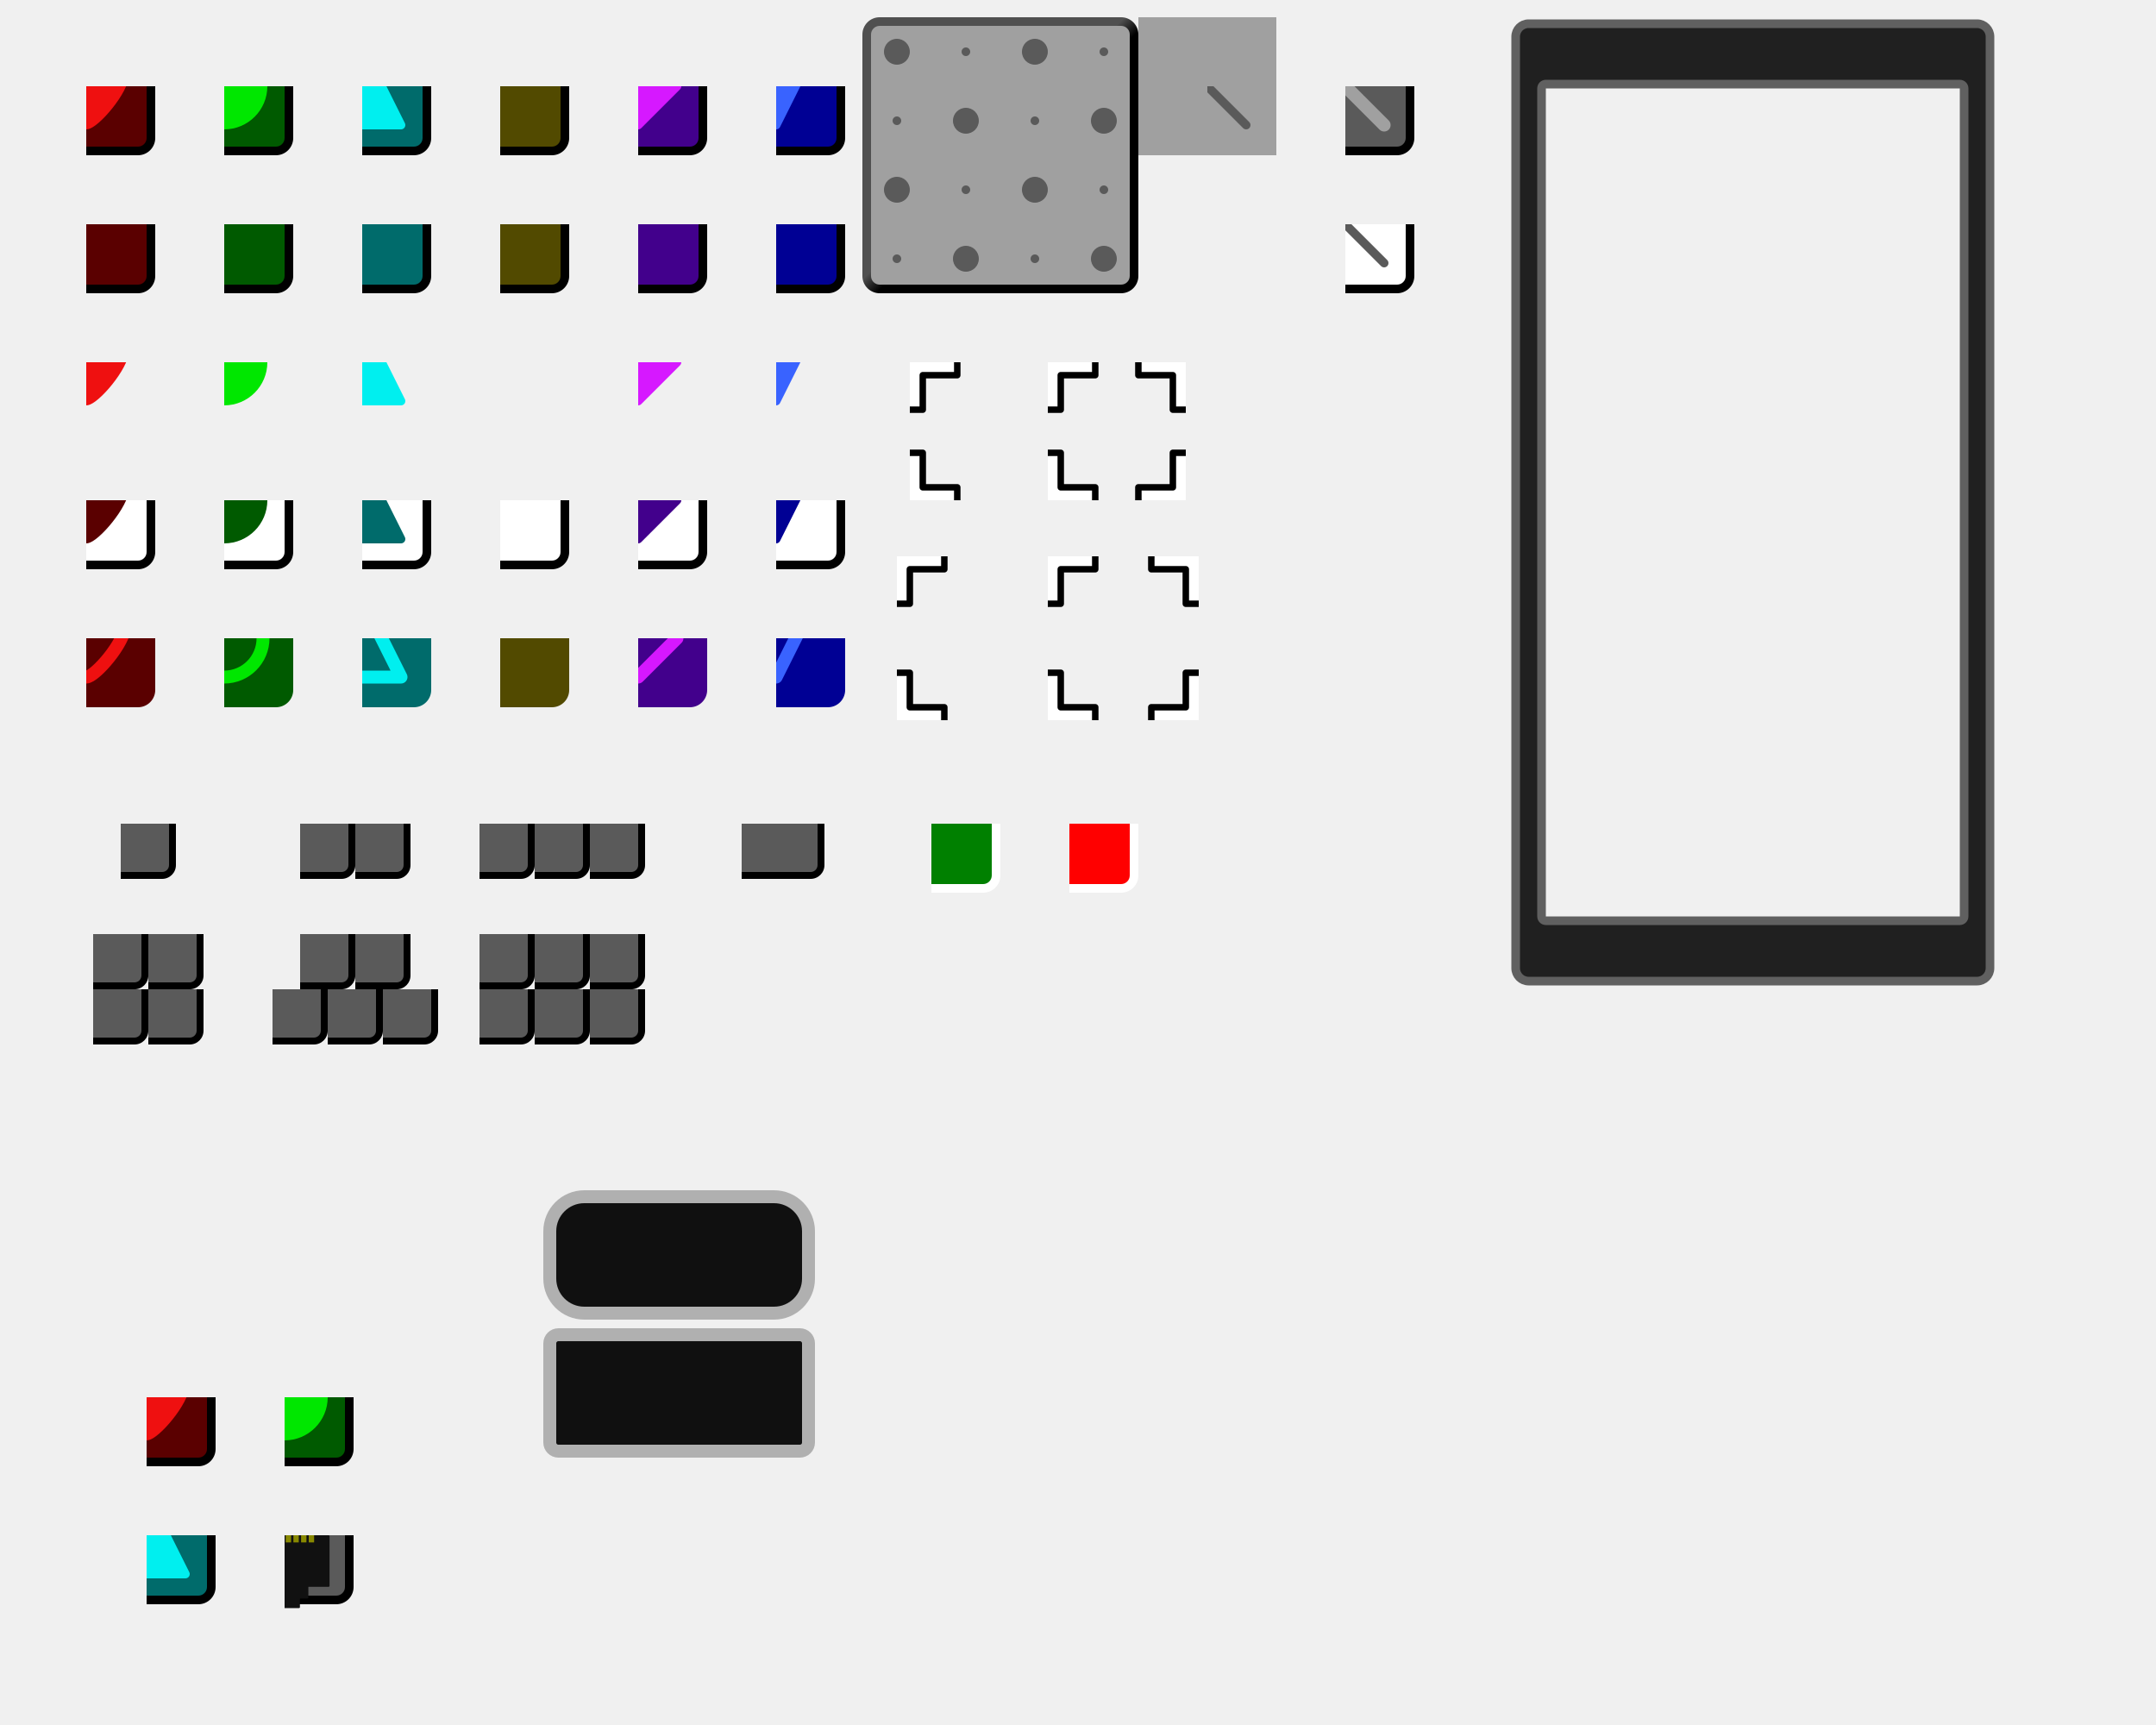
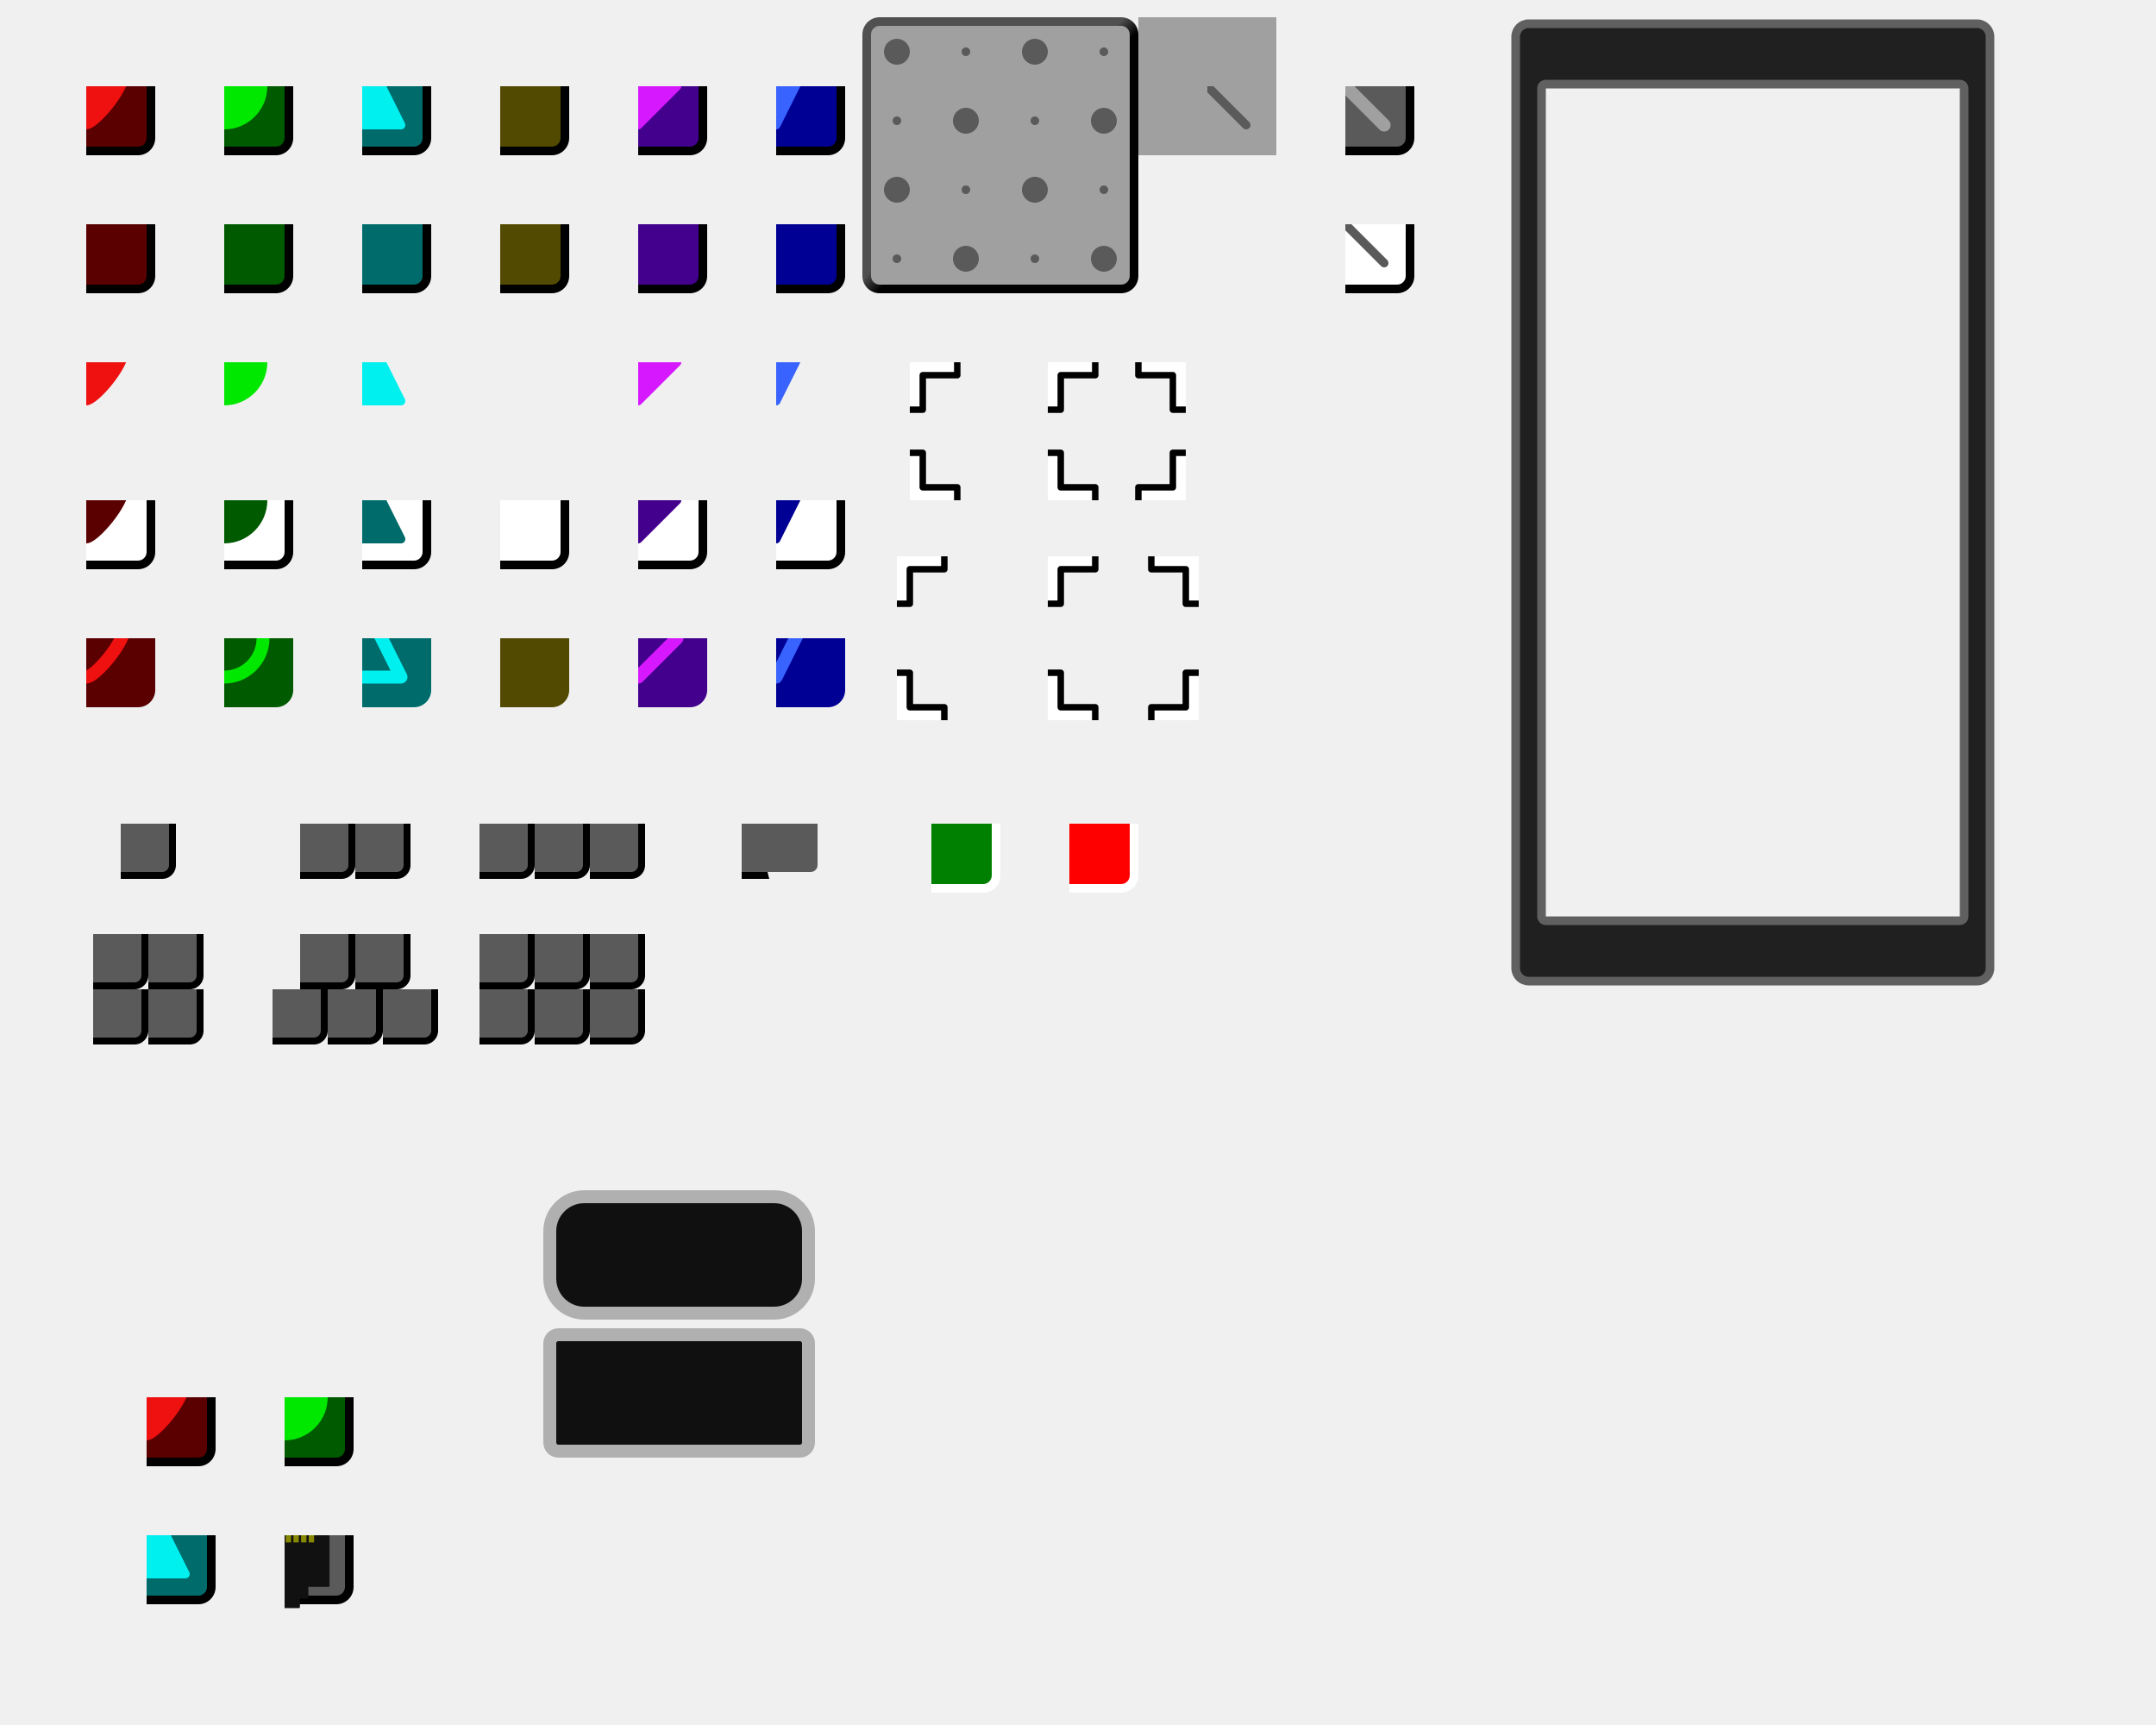
<svg xmlns="http://www.w3.org/2000/svg" xmlns:xlink="http://www.w3.org/1999/xlink" version="1.0" width="2000px" height="1600px" id="Panettopon-res">
  <defs>
    <linearGradient id="BkColor1-gradient" x1="0.45" y1="0.45" x2="0.55" y2="0.55">
      <stop offset="0" stop-color="#ef1010" />
      <stop offset="1" stop-color="black" />
    </linearGradient>
    <linearGradient id="BkColor2-gradient" x1="0.45" y1="0.45" x2="0.55" y2="0.55">
      <stop offset="0" stop-color="#00e700" />
      <stop offset="1" stop-color="black" />
    </linearGradient>
    <linearGradient id="BkColor3-gradient" x1="0.45" y1="0.45" x2="0.55" y2="0.55">
      <stop offset="0" stop-color="#00efef" />
      <stop offset="1" stop-color="black" />
    </linearGradient>
    <linearGradient id="BkColor4-gradient" x1="0.45" y1="0.45" x2="0.55" y2="0.55">
      <stop offset="0" stop-color="#dede00" />
      <stop offset="1" stop-color="black" />
    </linearGradient>
    <linearGradient id="BkColor5-gradient" x1="0.45" y1="0.45" x2="0.55" y2="0.55">
      <stop offset="0" stop-color="#d618ff" />
      <stop offset="1" stop-color="black" />
    </linearGradient>
    <linearGradient id="BkColor6-gradient" x1="0.45" y1="0.45" x2="0.55" y2="0.55">
      <stop offset="0" stop-color="#3963ff" />
      <stop offset="1" stop-color="black" />
    </linearGradient>
    <symbol id="BkColor-bg">
      <rect class="bk-bg" x="-64" y="-64" width="128" height="128" rx="16" ry="16" />
    </symbol>
    <symbol id="BkColor-fg">
      <rect class="bk-fg" x="-56" y="-56" width="112" height="112" rx="8" ry="8" />
    </symbol>
    <symbol id="BkColor1-face">
      <path class="bk-face" d="m 0,36 c 8,0 36,-32 36,-48 s -8,-24 -16,-24 c -12,0 -19,18 -20,18 s -8,-18 -20,-18 c -8,0 -16,8 -16,24 s 28,48 36,48 z" />
    </symbol>
    <symbol id="BkColor2-face">
      <path class="bk-face" d="M 36,0 C 36,19.882 19.882,36 0,36 -19.882,36 -36,19.882 -36,0 c 0,-19.882 16.118,-36 36,-36 19.882,0 36,16.118 36,36 z" />
    </symbol>
    <symbol id="BkColor3-face">
      <path class="bk-face" d="m 0,-36 -36,72 72,0 z" />
    </symbol>
    <symbol id="BkColor4-face">
      <path class="bk-face" />
    </symbol>
    <symbol id="BkColor5-face">
      <path class="bk-face" d="m 0,-36 36,36 -36,36 -36,-36 z" />
    </symbol>
    <symbol id="BkColor6-face">
      <path class="bk-face" d="m 0,36 -36,-72 72,0 z" />
    </symbol>
    <linearGradient id="BkGarbage-gradient" x1="0.45" y1="0.45" x2="0.55" y2="0.55">
      <stop offset="0" stop-color="#505050" />
      <stop offset="1" stop-color="black" />
    </linearGradient>
+     <linearGradient id="BkGarbage-gradient-inverse" x1="0.55" y1="0.55" x2="0.45" y2="0.45" xlink:href="#BkGarbage-gradient" />
    <linearGradient id="BkGarbage-Big-gradient" x1="0.475" y1="0.475" x2="0.525" y2="0.525">
      <stop offset="0" stop-color="#505050" />
      <stop offset="1" stop-color="black" />
    </linearGradient>
    <pattern id="BkGarbage-tile" class="bk-gb bk-tile" x="0" y="0" width="128" height="128" patternUnits="userSpaceOnUse">
      <rect x="0" y="0" width="129" height="129" fill="#a0a0a0" />
      <circle cx="32" cy="32" r="12" fill="#5a5a5a" />
      <circle cx="96" cy="96" r="12" fill="#5a5a5a" />
      <circle cx="96" cy="32" r="4" fill="#5a5a5a" />
      <circle cx="32" cy="96" r="4" fill="#5a5a5a" />
    </pattern>
    <symbol id="BkGarbage-face">
      <path class="bk-face" d="M -36,-36 L 36,36 M -36,36 L 36,-36" />
    </symbol>
    <symbol id="GbHanging-large" class="bk-gb bk-mutate">
-       <rect class="bk-bg" x="-96" y="-64" width="192" height="128" rx="16" ry="16" />
+       <use class="bk-bg" xlink:href="#GbHanging-large-left" />
+       <use class="bk-bg" xlink:href="#GbHanging-large-left" transform="scale(-1,-1)" style="fill: url(#BkGarbage-gradient-inverse)" />
      <rect class="bk-fg" x="-88" y="-56" width="176" height="112" rx="8" ry="8" />
+     </symbol>
+     <symbol id="GbHanging-large-left">
+       <path d="m 0,-64 -80,0 a 16,16 0 0,0 -16,16 l 0,96 a 16,16 0 0,0 16,16 l 112,0 z" />
    </symbol>
    <symbol id="GbHanging-small" class="bk-gb bk-mutate" transform="scale(0.5)">
      <use class="bk-bg" xlink:href="#BkColor-bg" />
      <use class="bk-fg" xlink:href="#BkColor-fg" />
    </symbol>
    <symbol id="SwapCursor-corner">
      <path d="m 12,12 32,0 0,-24 -32,0 a 24,24 0 0,0 -24,24 l 0,32 24,0 z" />
    </symbol>
    <symbol id="SwapCursor-tee">
      <path d="m 0,-8.785 A 24,24 0, 0,0 -12,-12 l -32,0 0,24 32,0 0,32 24,0 0,-32 32,0 0,-24 -32,0 A 24,24 0 0,0 0,-8.785 z" />
    </symbol>
    <symbol id="Label-bg">
      <rect class="lbl-bg" x="-64" y="-64" width="128" height="128" rx="16" ry="16" />
    </symbol>
    <symbol id="Label-fg">
      <rect class="lbl-fg" x="-56" y="-56" width="112" height="112" rx="8" ry="8" />
    </symbol>
    <symbol id="RJ45-socket" transform="translate(0,-4.826)">
      <g id="RJ45-socket-hole">
        <rect x="-5.956" y="0" width="11.913" height="6.833" rx="0.127" ry="0.127" />
        <rect x="-3.15" y="0" width="6.299" height="8.382" rx="0.127" ry="0.127" />
        <rect x="-2.032" y="0" width="4.064" height="9.652" rx="0.127" ry="0.127" />
      </g>
      <g id="RJ45-socket-pins">
        <rect x="-3.556" y="0" width="0.711" height="0.95" transform="translate(-0.3556)" />
        <rect x="-2.54" y="0" width="0.711" height="0.95" transform="translate(-0.3556)" />
        <rect x="-1.524" y="0" width="0.711" height="0.95" transform="translate(-0.3556)" />
        <rect x="-0.508" y="0" width="0.711" height="0.95" transform="translate(-0.3556)" />
        <rect x=" 0.508" y="0" width="0.711" height="0.95" transform="translate(-0.3556)" />
        <rect x=" 1.524" y="0" width="0.711" height="0.95" transform="translate(-0.3556)" />
        <rect x=" 2.54" y="0" width="0.711" height="0.95" transform="translate(-0.3556)" />
        <rect x=" 3.556" y="0" width="0.711" height="0.95" transform="translate(-0.3556)" />
      </g>
    </symbol>
    <style type="text/css">

      .bk-bg { stroke: none; }
      .bk-flash .bk-fg { fill: white; }
      .bk-mutate .bk-face { fill: none; }
      .bk-mutate .bk-fg { fill: none; } /* hidden */

      .bk-fg, .bk-fg *, .bk-face {
        stroke-linecap: round;
        stroke-linejoin: round;
      }
      .bk-fg, .bk-fg *, .bk-normal .bk-face, .bk-flash .bk-face {
        stroke-width: 8;
      }
      .bk-mutate .bk-face {
        stroke-width: 12;
      }

      .bk-color1 .bk-bg { fill: url(#BkColor1-gradient); }
      .bk-color1.bk-normal .bk-fg {  fill: #5a0000; }
      .bk-color1.bk-normal .bk-face { stroke: #ef1010; fill: #ef1010; }
      .bk-color1.bk-flash .bk-face { stroke: #5a0000; fill: #5a0000; }
      .bk-color1.bk-mutate .bk-face { stroke: #ef1010; }
      .bk-color1.bk-mutate .bk-bg { fill: #5a0000; }

      .bk-color2 .bk-bg { fill: url(#BkColor2-gradient); }
      .bk-color2.bk-normal .bk-fg {  fill: #005a00; }
      .bk-color2.bk-normal .bk-face { stroke: #00e700; fill: #00e700; }
      .bk-color2.bk-flash .bk-face { stroke: #005a00; fill: #005a00; }
      .bk-color2.bk-mutate .bk-face { stroke: #00e700; }
      .bk-color2.bk-mutate .bk-bg { fill: #005a00; }

      .bk-color3 .bk-bg { fill: url(#BkColor3-gradient); }
      .bk-color3.bk-normal .bk-fg {  fill: #006b6b; }
      .bk-color3.bk-normal .bk-face { stroke: #00efef; fill: #00efef; }
      .bk-color3.bk-flash .bk-face { stroke: #006b6b; fill: #006b6b; }
      .bk-color3.bk-mutate .bk-face { stroke: #00efef; }
      .bk-color3.bk-mutate .bk-bg { fill: #006b6b; }

      .bk-color4 .bk-bg { fill: url(#BkColor4-gradient); }
      .bk-color4.bk-normal .bk-fg {  fill: #524a00; }
      .bk-color4.bk-normal .bk-face { stroke: #dede00; fill: #dede00; }
      .bk-color4.bk-flash .bk-face { stroke: #524a00; fill: #524a00; }
      .bk-color4.bk-mutate .bk-face { stroke: #dede00; }
      .bk-color4.bk-mutate .bk-bg { fill: #524a00; }

      .bk-color5 .bk-bg { fill: url(#BkColor5-gradient); }
      .bk-color5.bk-normal .bk-fg {  fill: #42008c; }
      .bk-color5.bk-normal .bk-face { stroke: #d618ff; fill: #d618ff; }
      .bk-color5.bk-flash .bk-face { stroke: #42008c; fill: #42008c; }
      .bk-color5.bk-mutate .bk-face { stroke: #d618ff; }
      .bk-color5.bk-mutate .bk-bg { fill: #42008c; }

      .bk-color6 .bk-bg { fill: url(#BkColor6-gradient); }
      .bk-color6.bk-normal .bk-fg {  fill: #000094; }
      .bk-color6.bk-normal .bk-face { stroke: #3963ff; fill: #3963ff; }
      .bk-color6.bk-flash .bk-face { stroke: #000094; fill: #000094; }
      .bk-color6.bk-mutate .bk-face { stroke: #3963ff; }
      .bk-color6.bk-mutate .bk-bg { fill: #000094; }

      .bk-gb .bk-bg { fill: url(#BkGarbage-gradient); }
      .bk-gb.bk-normal .bk-bg { fill: url(#BkGarbage-Big-gradient); }
      .bk-gb.bk-normal .bk-fg { fill: url(#BkGarbage-tile); }
      .bk-gb .bk-face { stroke: #5a5a5a; }
      .bk-gb.bk-mutate .bk-face { stroke: #a0a0a0; }
      .bk-gb.bk-mutate .bk-fg { fill: #5a5a5a; }


      #SwapCursor * {
        fill: white;
        stroke: black;
        stroke-width: 6;
        stroke-linecap: round;
        stroke-linejoin: round;
      }

      .lbl-bg {
        fill: white;
        stroke: none;
      }
      .lbl-fg { stroke: none; }
      #Label-Chain .lbl-fg { fill: green; }
      #Label-Combo .lbl-fg { fill: red; }


      #Field-Frame {
        fill: #202020;
        stroke: #606060;
      }


      .widget {
        stroke-width: 6;
        fill: #101010;
        stroke: #b0b0b0;
        stroke-linecap: round;
        stroke-linejoin: round;
      }

      #RJ45-socket-hole { stroke: none; fill: #111111; }
      #RJ45-socket-pins { stroke: none; fill: #888800; }

      .bk-rj45 .bk-bg { fill: url(#BkGarbage-gradient); }
      .bk-rj45 .bk-fg { fill: #5a5a5a; }

    </style>
  </defs>
  <g id="BkColor-map" transform="translate(80,80)">
    <g id="BkColor-Normal-all" transform="translate(0,0)">
      <g id="BkColor1-Normal" class="bk-color1 bk-normal" transform="translate(0,0)">
        <use class="bk-bg" xlink:href="#BkColor-bg" />
        <use class="bk-fg" xlink:href="#BkColor-fg" />
        <use class="bk-face" xlink:href="#BkColor1-face" />
      </g>
      <g id="BkColor2-Normal" class="bk-color2 bk-normal" transform="translate(128,0)">
        <use class="bk-bg" xlink:href="#BkColor-bg" />
        <use class="bk-fg" xlink:href="#BkColor-fg" />
        <use class="bk-face" xlink:href="#BkColor2-face" />
      </g>
      <g id="BkColor3-Normal" class="bk-color3 bk-normal" transform="translate(256,0)">
        <use class="bk-bg" xlink:href="#BkColor-bg" />
        <use class="bk-fg" xlink:href="#BkColor-fg" />
        <use class="bk-face" xlink:href="#BkColor3-face" />
      </g>
      <g id="BkColor4-Normal" class="bk-color4 bk-normal" transform="translate(384,0)">
        <use class="bk-bg" xlink:href="#BkColor-bg" />
        <use class="bk-fg" xlink:href="#BkColor-fg" />
        <use class="bk-face" xlink:href="#BkColor4-face" />
      </g>
      <g id="BkColor5-Normal" class="bk-color5 bk-normal" transform="translate(512,0)">
        <use class="bk-bg" xlink:href="#BkColor-bg" />
        <use class="bk-fg" xlink:href="#BkColor-fg" />
        <use class="bk-face" xlink:href="#BkColor5-face" />
      </g>
      <g id="BkColor6-Normal" class="bk-color6 bk-normal" transform="translate(640,0)">
        <use class="bk-bg" xlink:href="#BkColor-bg" />
        <use class="bk-fg" xlink:href="#BkColor-fg" />
        <use class="bk-face" xlink:href="#BkColor6-face" />
      </g>
    </g>
    <g id="BkColor-Back-all" transform="translate(0,128)">
      <g id="BkColor1-Back" class="bk-color1 bk-normal" transform="translate(0,0)">
        <use class="bk-bg" xlink:href="#BkColor-bg" />
        <use class="bk-fg" xlink:href="#BkColor-fg" />
      </g>
      <g id="BkColor2-Back" class="bk-color2 bk-normal" transform="translate(128,0)">
        <use class="bk-bg" xlink:href="#BkColor-bg" />
        <use class="bk-fg" xlink:href="#BkColor-fg" />
      </g>
      <g id="BkColor3-Back" class="bk-color3 bk-normal" transform="translate(256,0)">
        <use class="bk-bg" xlink:href="#BkColor-bg" />
        <use class="bk-fg" xlink:href="#BkColor-fg" />
      </g>
      <g id="BkColor4-Back" class="bk-color4 bk-normal" transform="translate(384,0)">
        <use class="bk-bg" xlink:href="#BkColor-bg" />
        <use class="bk-fg" xlink:href="#BkColor-fg" />
      </g>
      <g id="BkColor5-Back" class="bk-color5 bk-normal" transform="translate(512,0)">
        <use class="bk-bg" xlink:href="#BkColor-bg" />
        <use class="bk-fg" xlink:href="#BkColor-fg" />
      </g>
      <g id="BkColor6-Back" class="bk-color6 bk-normal" transform="translate(640,0)">
        <use class="bk-bg" xlink:href="#BkColor-bg" />
        <use class="bk-fg" xlink:href="#BkColor-fg" />
      </g>
    </g>
    <g id="BkColor-Face-all" transform="translate(0,256)">
      <g id="BkColor1-Face" class="bk-color1 bk-normal" transform="translate(0,0)">
        <use class="bk-face" xlink:href="#BkColor1-face" transform="translate(0,0)" />
      </g>
      <g id="BkColor2-Face" class="bk-color2 bk-normal" transform="translate(128,0)">
        <use class="bk-face" xlink:href="#BkColor2-face" transform="translate(0,0)" />
      </g>
      <g id="BkColor3-Face" class="bk-color3 bk-normal" transform="translate(256,0)">
        <use class="bk-face" xlink:href="#BkColor3-face" transform="translate(0,0)" />
      </g>
      <g id="BkColor4-Face" class="bk-color4 bk-normal" transform="translate(384,0)">
        <use class="bk-face" xlink:href="#BkColor4-face" transform="translate(0,0)" />
      </g>
      <g id="BkColor5-Face" class="bk-color5 bk-normal" transform="translate(512,0)">
        <use class="bk-face" xlink:href="#BkColor5-face" transform="translate(0,0)" />
      </g>
      <g id="BkColor6-Face" class="bk-color6 bk-normal" transform="translate(640,0)">
        <use class="bk-face" xlink:href="#BkColor6-face" transform="translate(0,0)" />
      </g>
    </g>
    <g id="BkColor-Flash-all" transform="translate(0,384)">
      <g id="BkColor1-Flash" class="bk-color1 bk-flash" transform="translate(0,0)">
        <use class="bk-bg" xlink:href="#BkColor-bg" />
        <use class="bk-fg" xlink:href="#BkColor-fg" />
        <use class="bk-face" xlink:href="#BkColor1-face" />
      </g>
      <g id="BkColor2-Flash" class="bk-color2 bk-flash" transform="translate(128,0)">
        <use class="bk-bg" xlink:href="#BkColor-bg" />
        <use class="bk-fg" xlink:href="#BkColor-fg" />
        <use class="bk-face" xlink:href="#BkColor2-face" />
      </g>
      <g id="BkColor3-Flash" class="bk-color3 bk-flash" transform="translate(256,0)">
        <use class="bk-bg" xlink:href="#BkColor-bg" />
        <use class="bk-fg" xlink:href="#BkColor-fg" />
        <use class="bk-face" xlink:href="#BkColor3-face" />
      </g>
      <g id="BkColor4-Flash" class="bk-color4 bk-flash" transform="translate(384,0)">
        <use class="bk-bg" xlink:href="#BkColor-bg" />
        <use class="bk-fg" xlink:href="#BkColor-fg" />
        <use class="bk-face" xlink:href="#BkColor4-face" />
      </g>
      <g id="BkColor5-Flash" class="bk-color5 bk-flash" transform="translate(512,0)">
        <use class="bk-bg" xlink:href="#BkColor-bg" />
        <use class="bk-fg" xlink:href="#BkColor-fg" />
        <use class="bk-face" xlink:href="#BkColor5-face" />
      </g>
      <g id="BkColor6-Flash" class="bk-color6 bk-flash" transform="translate(640,0)">
        <use class="bk-bg" xlink:href="#BkColor-bg" />
        <use class="bk-fg" xlink:href="#BkColor-fg" />
        <use class="bk-face" xlink:href="#BkColor6-face" />
      </g>
    </g>
    <g id="BkColor-Mutate-all" transform="translate(0,512)">
      <g id="BkColor1-Mutate" class="bk-color1 bk-mutate" transform="translate(0,0)">
        <use class="bk-bg" xlink:href="#BkColor-bg" />
        <use class="bk-fg" xlink:href="#BkColor-fg" />
        <use class="bk-face" xlink:href="#BkColor1-face" />
      </g>
      <g id="BkColor2-Mutate" class="bk-color2 bk-mutate" transform="translate(128,0)">
        <use class="bk-bg" xlink:href="#BkColor-bg" />
        <use class="bk-fg" xlink:href="#BkColor-fg" />
        <use class="bk-face" xlink:href="#BkColor2-face" width="80" />
      </g>
      <g id="BkColor3-Mutate" class="bk-color3 bk-mutate" transform="translate(256,0)">
        <use class="bk-bg" xlink:href="#BkColor-bg" />
        <use class="bk-fg" xlink:href="#BkColor-fg" />
        <use class="bk-face" xlink:href="#BkColor3-face" />
      </g>
      <g id="BkColor4-Mutate" class="bk-color4 bk-mutate" transform="translate(384,0)">
        <use class="bk-bg" xlink:href="#BkColor-bg" />
        <use class="bk-fg" xlink:href="#BkColor-fg" />
        <use class="bk-face" xlink:href="#BkColor4-face" />
      </g>
      <g id="BkColor5-Mutate" class="bk-color5 bk-mutate" transform="translate(512,0)">
        <use class="bk-bg" xlink:href="#BkColor-bg" />
        <use class="bk-fg" xlink:href="#BkColor-fg" />
        <use class="bk-face" xlink:href="#BkColor5-face" />
      </g>
      <g id="BkColor6-Mutate" class="bk-color6 bk-mutate" transform="translate(640,0)">
        <use class="bk-bg" xlink:href="#BkColor-bg" />
        <use class="bk-fg" xlink:href="#BkColor-fg" />
        <use class="bk-face" xlink:href="#BkColor6-face" />
      </g>
    </g>
  </g>
  <g id="BkGarbage-map" transform="translate(928,144)">
    <g id="BkGarbage-Big" class="bk-gb bk-normal">
      <rect class="bk-bg" x="-128" y="-128" width="256" height="256" rx="16" ry="16" />
      <rect class="bk-fg" x="-120" y="-120" width="240" height="240" rx="8" ry="8" />
    </g>
    <g id="BkGarbage-center" class="bk-gb bk-normal" transform="translate(192,-64)">
      <rect x="-64" y="-64" width="128" height="128" fill="#a0a0a0" />
      <use class="bk-face" xlink:href="#BkGarbage-face" />
    </g>
    <g id="BkGarbage-Mutate" class="bk-gb bk-mutate" transform="translate(320,-64)">
      <use class="bk-bg" xlink:href="#BkColor-bg" />
      <use class="bk-fg" xlink:href="#BkColor-fg" />
      <use class="bk-face" xlink:href="#BkGarbage-face" />
    </g>
    <g id="BkGarbage-Flash" class="bk-gb bk-flash" transform="translate(320,64)">
      <use class="bk-bg" xlink:href="#BkColor-bg" />
      <use class="bk-fg" xlink:href="#BkColor-fg" />
      <use class="bk-face" xlink:href="#BkGarbage-face" />
    </g>
  </g>
  <g id="SwapCursor" transform="translate(812,304)">
    <rect id="SwapCursor-container" width="320" height="384" style="stroke: none; fill: none;" />
    <g id="SwapCursor-normal" transform="translate(160,96)">
      <use xlink:href="#SwapCursor-corner" transform="translate(-128,-64) scale( 1, 1)" />
      <use xlink:href="#SwapCursor-corner" transform="translate( 128,-64) scale(-1, 1)" />
      <use xlink:href="#SwapCursor-corner" transform="translate(-128, 64) scale( 1,-1)" />
      <use xlink:href="#SwapCursor-corner" transform="translate( 128, 64) scale(-1,-1)" />
      <use xlink:href="#SwapCursor-tee" transform="translate(0,-64) scale(1, 1)" />
      <use xlink:href="#SwapCursor-tee" transform="translate(0, 64) scale(1,-1)" />
    </g>
    <g id="SwapCursor-extend" transform="translate(160,288)">
      <use xlink:href="#SwapCursor-corner" transform="translate(-140,-76) scale( 1, 1)" />
      <use xlink:href="#SwapCursor-corner" transform="translate( 140,-76) scale(-1, 1)" />
      <use xlink:href="#SwapCursor-corner" transform="translate(-140, 76) scale( 1,-1)" />
      <use xlink:href="#SwapCursor-corner" transform="translate( 140, 76) scale(-1,-1)" />
      <use xlink:href="#SwapCursor-tee" transform="translate(0,-76) scale(1, 1)" />
      <use xlink:href="#SwapCursor-tee" transform="translate(0, 76) scale(1,-1)" />
    </g>
  </g>
  <g id="Labels" transform="translate(928,828)">
    <g id="Label-Chain" class="lbl" transform="translate(-64,-64)">
      <use class="lbl-bg" xlink:href="#Label-bg" />
      <use class="lbl-fg" xlink:href="#Label-fg" />
    </g>
    <g id="Label-Combo" class="lbl" transform="translate(64,-64)">
      <use class="lbl-bg" xlink:href="#Label-bg" />
      <use class="lbl-fg" xlink:href="#Label-fg" />
    </g>
  </g>
  <g id="GbHanging-map" transform="translate(16,700)">
    <rect id="GbHanging-container" width="768" height="256" style="stroke: none; fill: none;" />
    <g id="GbHanging-1" transform="translate(96,64) scale(0.8)">
      <use xlink:href="#GbHanging-small" transform="translate(  0,0)" />
    </g>
    <g id="GbHanging-2" transform="translate(288,64) scale(0.8)">
      <use xlink:href="#GbHanging-small" transform="translate(-32,0)" />
      <use xlink:href="#GbHanging-small" transform="translate( 32,0)" />
    </g>
    <g id="GbHanging-3" transform="translate(480,64) scale(0.8)">
      <use xlink:href="#GbHanging-small" transform="translate(-64,0)" />
      <use xlink:href="#GbHanging-small" transform="translate(  0,0)" />
      <use xlink:href="#GbHanging-small" transform="translate( 64,0)" />
    </g>
    <g id="GbHanging-4" transform="translate(96,192) scale(0.8)">
      <use xlink:href="#GbHanging-small" transform="translate(-32,-32)" />
      <use xlink:href="#GbHanging-small" transform="translate( 32,-32)" />
      <use xlink:href="#GbHanging-small" transform="translate(-32, 32)" />
      <use xlink:href="#GbHanging-small" transform="translate( 32, 32)" />
    </g>
    <g id="GbHanging-5" transform="translate(288,192) scale(0.8)">
      <use xlink:href="#GbHanging-small" transform="translate(-32,-32)" />
      <use xlink:href="#GbHanging-small" transform="translate( 32,-32)" />
      <use xlink:href="#GbHanging-small" transform="translate(-64, 32)" />
      <use xlink:href="#GbHanging-small" transform="translate(  0, 32)" />
      <use xlink:href="#GbHanging-small" transform="translate( 64, 32)" />
    </g>
    <g id="GbHanging-6" transform="translate(480,192) scale(0.8)">
      <use xlink:href="#GbHanging-small" transform="translate(-64,-32)" />
      <use xlink:href="#GbHanging-small" transform="translate(  0,-32)" />
      <use xlink:href="#GbHanging-small" transform="translate( 64,-32)" />
      <use xlink:href="#GbHanging-small" transform="translate(-64, 32)" />
      <use xlink:href="#GbHanging-small" transform="translate(  0, 32)" />
      <use xlink:href="#GbHanging-small" transform="translate( 64, 32)" />
    </g>
    <g id="GbHanging-Line" transform="translate(672,64) scale(0.8)">
      <use xlink:href="#GbHanging-large" />
    </g>
  </g>
  <g id="Field-Frame" transform="translate(1400,16)">
    <rect id="Field-Frame-container" width="452" height="900" style="stroke: none; fill: none;" />
    <path transform="translate(226,450)" fill-rule="evenodd" stroke-width="8" d="       M -196,-384 a 4,4 0,0,1  4,-4       h    384    a 4,4 0,0,1  4, 4       v    768    a 4,4 0,0,1 -4, 4       h   -384    a 4,4 0,0,1 -4,-4       z       M -220,-432 a 12,12 0,0,1  12,-12       h    416    a 12,12 0,0,1  12, 12       v    864    a 12,12 0,0,1 -12, 12       h   -416    a 12,12 0,0,1 -12,-12       z       " />
  </g>
  <g id="Menu-map" transform="translate(500,1100) scale(2)">
    <rect id="Menu-container" width="128" height="128" style="stroke: none; fill: none;" />
    <rect id="Menu-Button" transform="translate(5,5)" class="widget" x="0" y="0" width="120" height="54" rx="16" ry="16" />
    <rect id="Menu-Entry" transform="translate(5,69)" class="widget" x="0" y="0" width="120" height="54" rx="4" ry="4" />
  </g>
  <g id="App-icon" transform="translate(200,1360)">
    <use xlink:href="#BkColor1-Normal" transform="translate(-64,-64)" />
    <use xlink:href="#BkColor2-Normal" transform="translate(-64,-64)" />
    <use xlink:href="#BkColor3-Normal" transform="translate(-320,64)" />
    <g id="BkRJ45" class="bk-rj45" transform="translate(64,64)">
      <use class="bk-bg" xlink:href="#BkColor-bg" />
      <use class="bk-fg" xlink:href="#BkColor-fg" />
      <use xlink:href="#RJ45-socket" transform="scale(7)" />
    </g>
  </g>
</svg>
